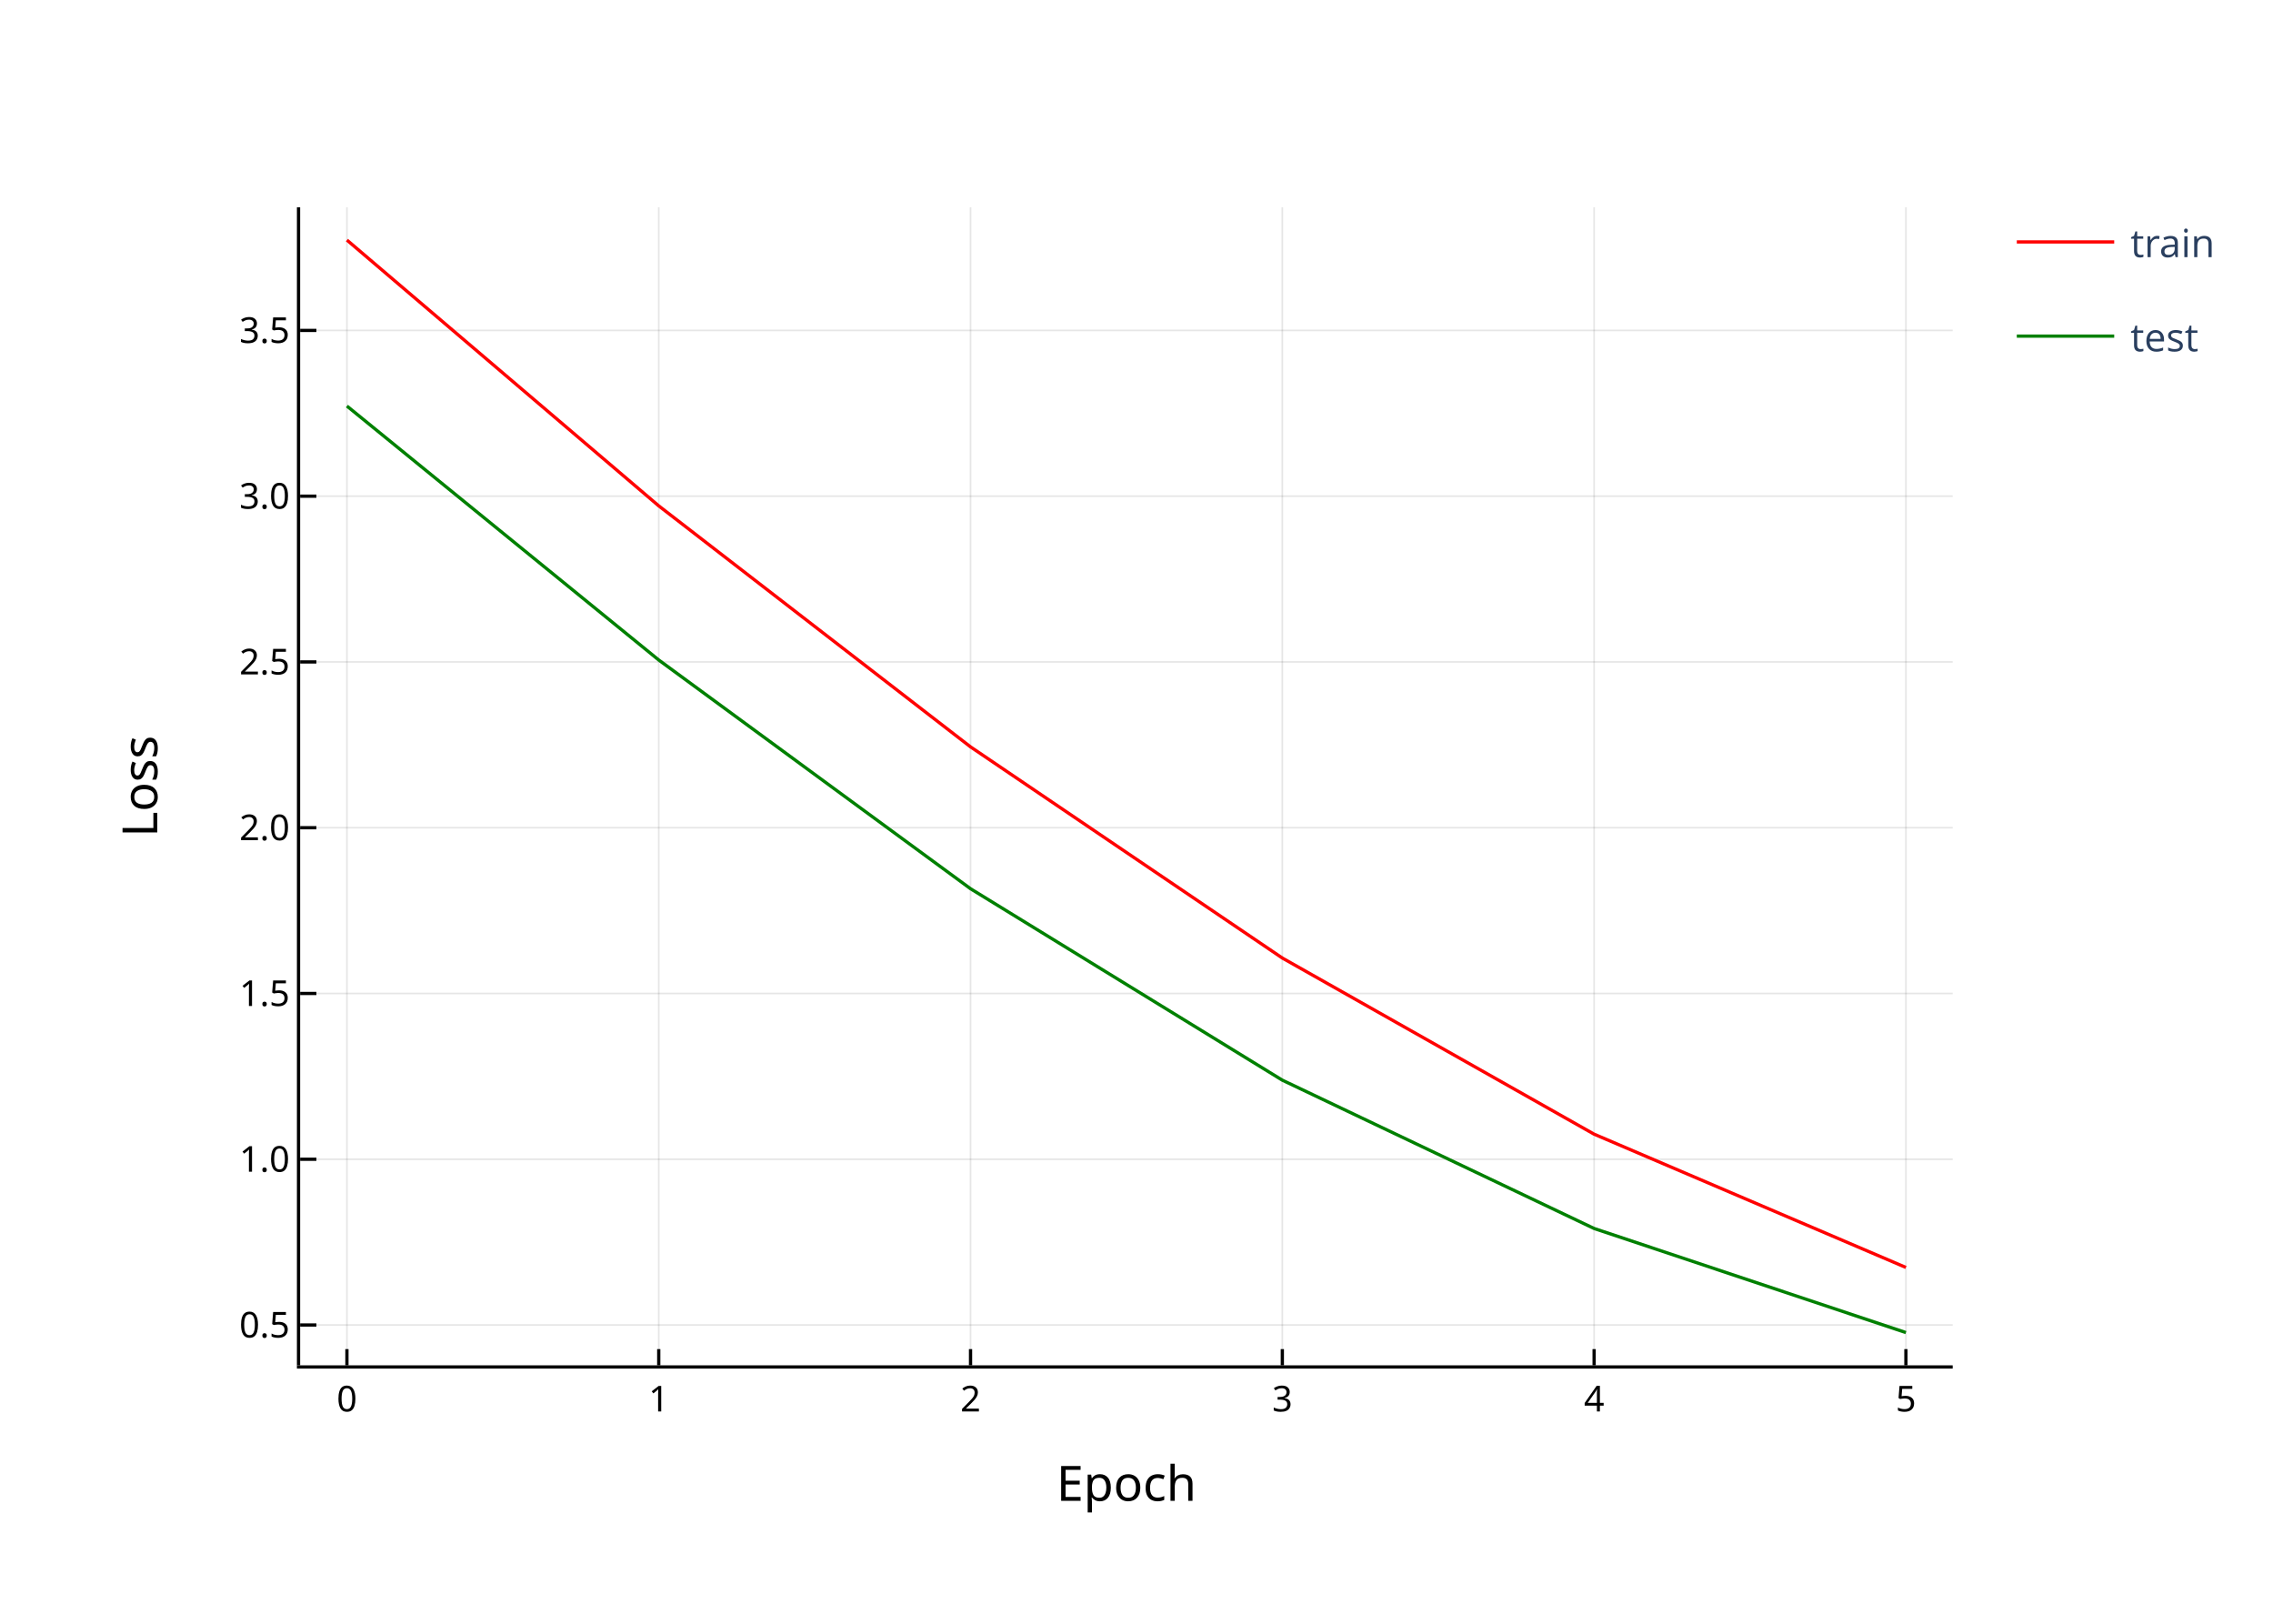
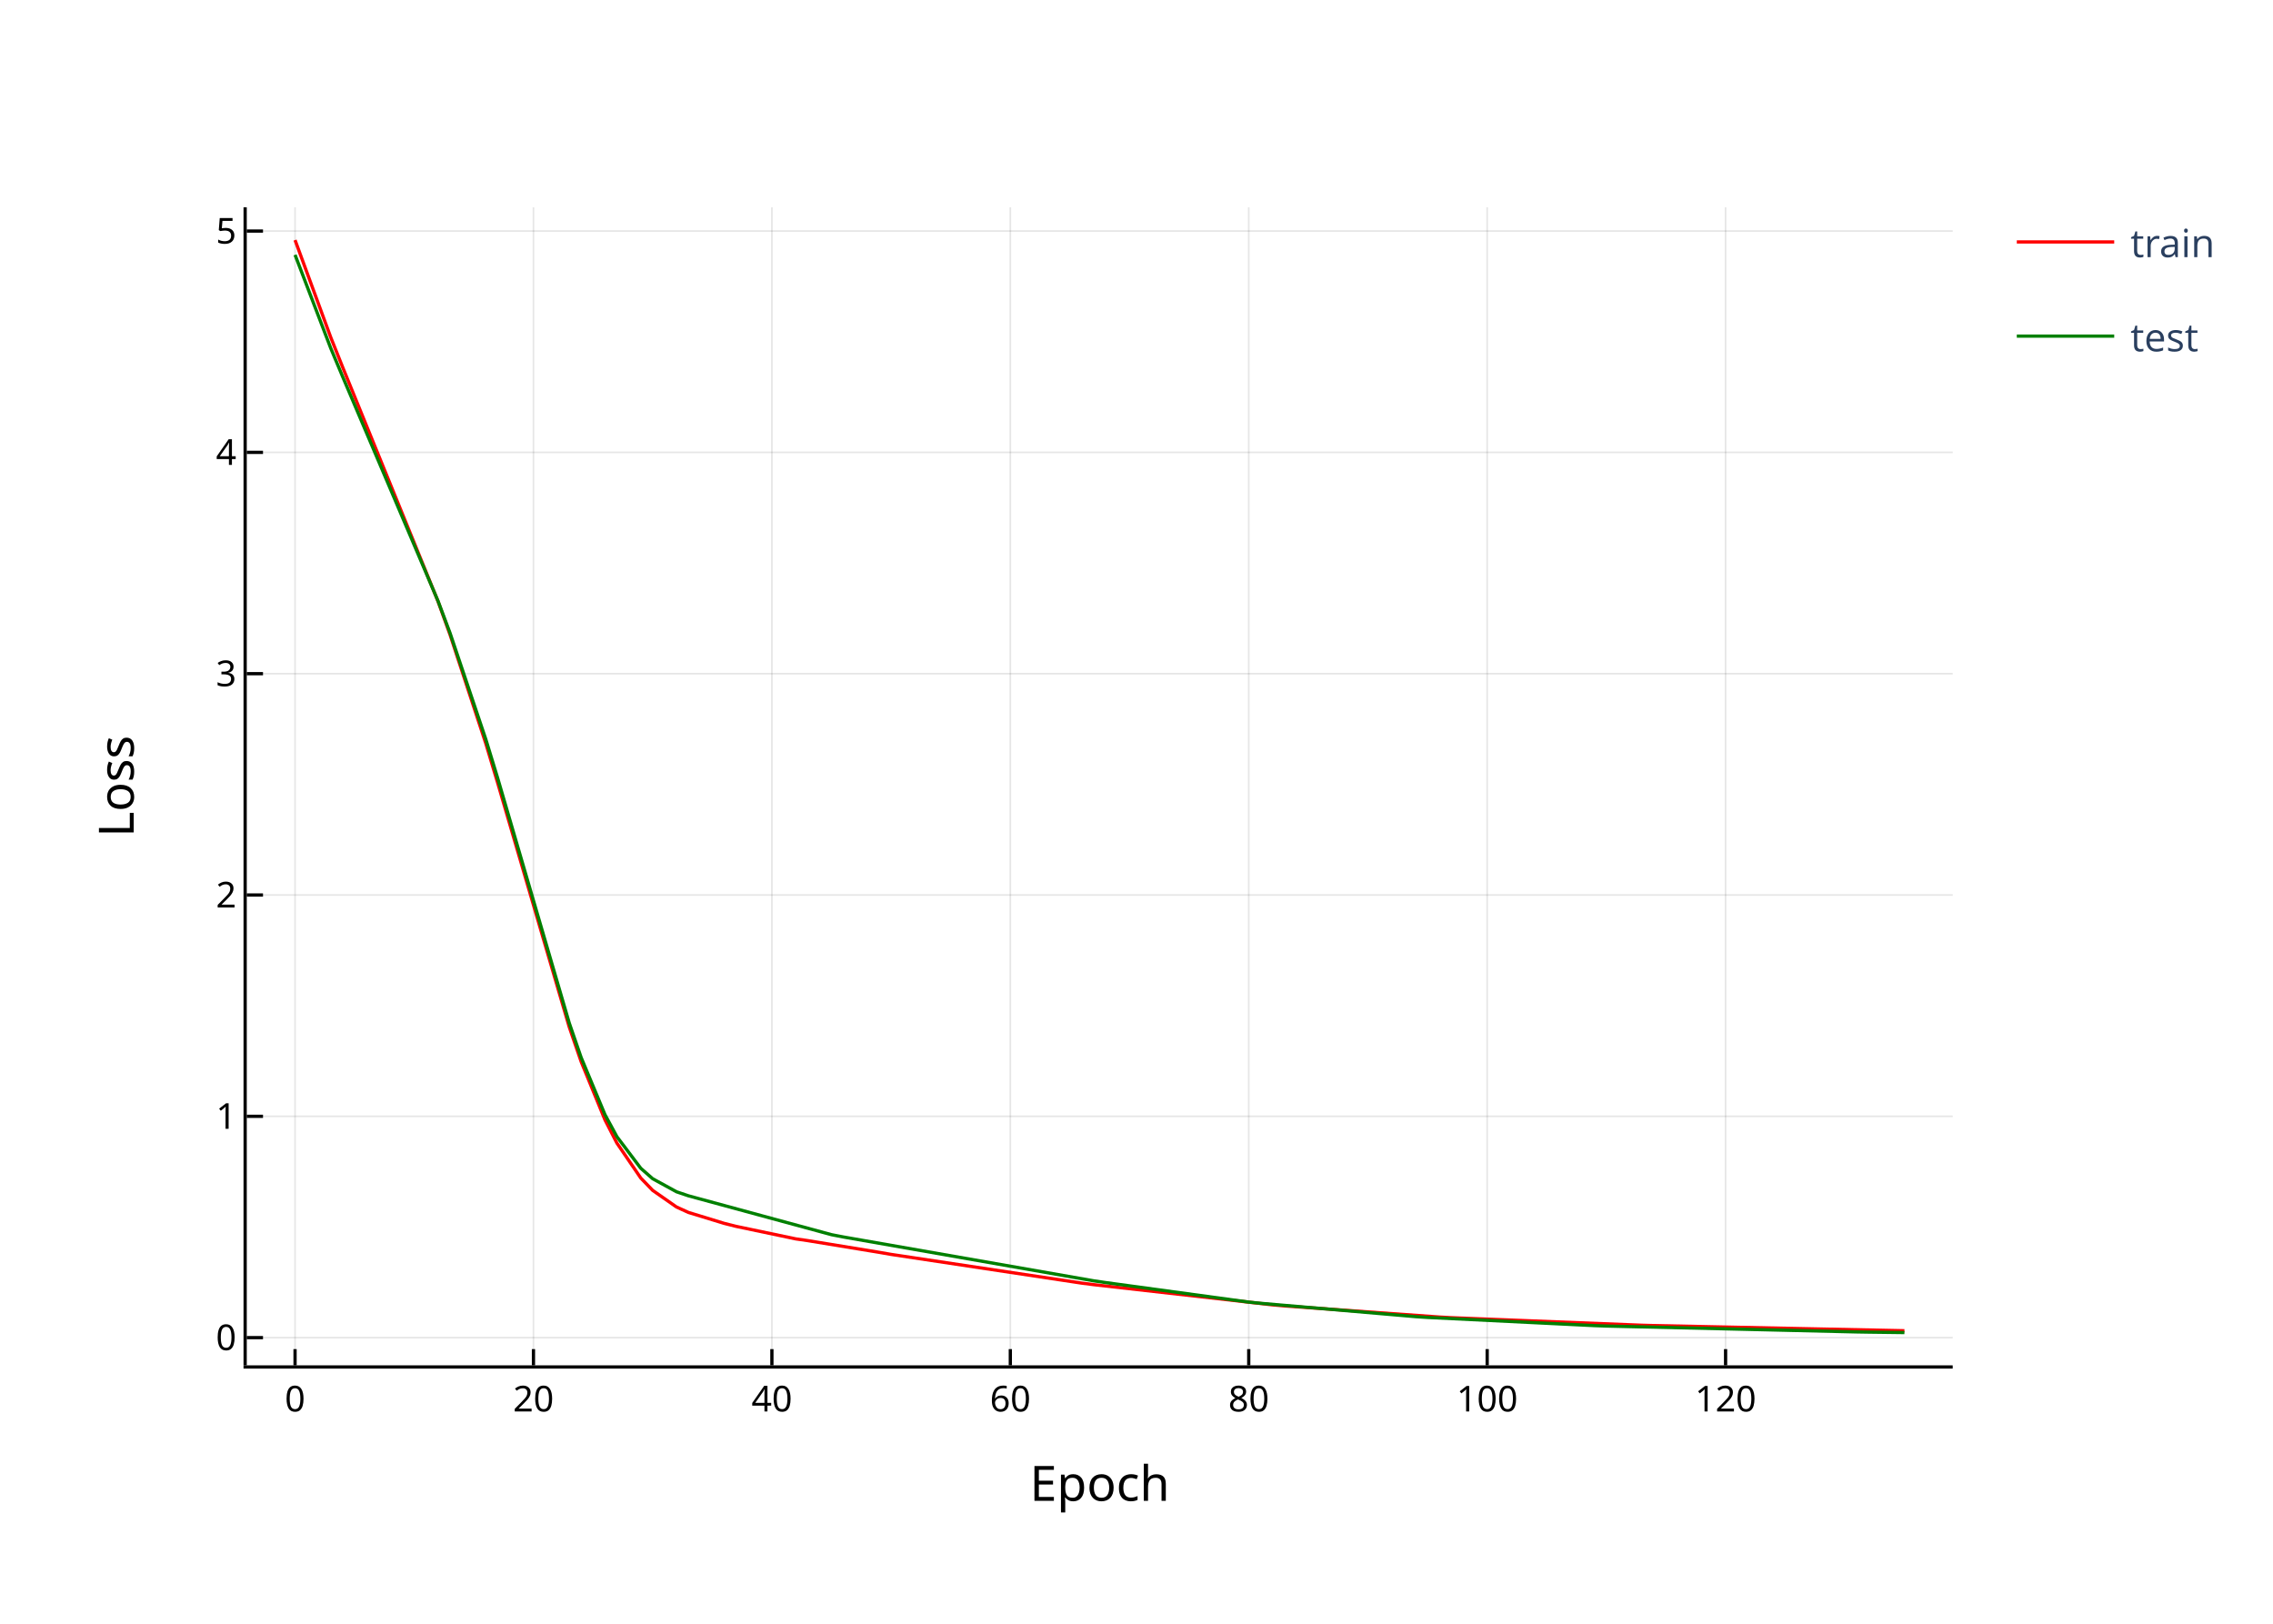
<svg xmlns="http://www.w3.org/2000/svg" class="main-svg" width="700" height="500" style="" viewBox="0 0 700 500">
  <rect x="0" y="0" width="700" height="500" style="fill: rgb(255, 255, 255); fill-opacity: 1;" />
-   <defs id="defs-24f930">
+   <defs id="defs-067831">
    <g class="clips">
-       <clipPath id="clip24f930xyplot" class="plotclip">
-         <rect width="508.918" height="356.594" />
-       </clipPath>
-       <clipPath class="axesclip" id="clip24f930x">
-         <rect x="92.44" y="0" width="508.918" height="500" />
-       </clipPath>
-       <clipPath class="axesclip" id="clip24f930y">
+       <clipPath id="clip067831xyplot" class="plotclip">
+         <rect width="525.362" height="356.594" />
+       </clipPath>
+       <clipPath class="axesclip" id="clip067831x">
+         <rect x="75.996" y="0" width="525.362" height="500" />
+       </clipPath>
+       <clipPath class="axesclip" id="clip067831y">
        <rect x="0" y="63.839" width="700" height="356.594" />
      </clipPath>
-       <clipPath class="axesclip" id="clip24f930xy">
-         <rect x="92.44" y="63.839" width="508.918" height="356.594" />
+       <clipPath class="axesclip" id="clip067831xy">
+         <rect x="75.996" y="63.839" width="525.362" height="356.594" />
      </clipPath>
    </g>
    <g class="gradients" />
  </defs>
  <g class="bglayer" />
  <g class="layer-below">
    <g class="imagelayer" />
    <g class="shapelayer" />
  </g>
  <g class="cartesianlayer">
    <g class="subplot xy">
      <g class="layer-subplot">
        <g class="shapelayer" />
        <g class="imagelayer" />
      </g>
      <g class="gridlayer">
        <g class="x">
-           <path class="xgrid crisp" transform="translate(106.8403,0)" d="M0,63.839v356.594" style="stroke: rgb(0, 0, 0); stroke-opacity: 0.1; stroke-width: 0.5px;" />
-           <path class="xgrid crisp" transform="translate(202.8703,0)" d="M0,63.839v356.594" style="stroke: rgb(0, 0, 0); stroke-opacity: 0.1; stroke-width: 0.5px;" />
-           <path class="xgrid crisp" transform="translate(298.8903,0)" d="M0,63.839v356.594" style="stroke: rgb(0, 0, 0); stroke-opacity: 0.1; stroke-width: 0.5px;" />
-           <path class="xgrid crisp" transform="translate(394.9103,0)" d="M0,63.839v356.594" style="stroke: rgb(0, 0, 0); stroke-opacity: 0.1; stroke-width: 0.5px;" />
-           <path class="xgrid crisp" transform="translate(490.9303,0)" d="M0,63.839v356.594" style="stroke: rgb(0, 0, 0); stroke-opacity: 0.1; stroke-width: 0.5px;" />
-           <path class="xgrid crisp" transform="translate(586.9503,0)" d="M0,63.839v356.594" style="stroke: rgb(0, 0, 0); stroke-opacity: 0.1; stroke-width: 0.5px;" />
+           <path class="xgrid crisp" transform="translate(90.8659,0)" d="M0,63.839v356.594" style="stroke: rgb(0, 0, 0); stroke-opacity: 0.1; stroke-width: 0.5px;" />
+           <path class="xgrid crisp" transform="translate(164.2859,0)" d="M0,63.839v356.594" style="stroke: rgb(0, 0, 0); stroke-opacity: 0.1; stroke-width: 0.5px;" />
+           <path class="xgrid crisp" transform="translate(237.7159,0)" d="M0,63.839v356.594" style="stroke: rgb(0, 0, 0); stroke-opacity: 0.1; stroke-width: 0.5px;" />
+           <path class="xgrid crisp" transform="translate(311.1459,0)" d="M0,63.839v356.594" style="stroke: rgb(0, 0, 0); stroke-opacity: 0.1; stroke-width: 0.5px;" />
+           <path class="xgrid crisp" transform="translate(384.5659,0)" d="M0,63.839v356.594" style="stroke: rgb(0, 0, 0); stroke-opacity: 0.1; stroke-width: 0.5px;" />
+           <path class="xgrid crisp" transform="translate(457.9959,0)" d="M0,63.839v356.594" style="stroke: rgb(0, 0, 0); stroke-opacity: 0.1; stroke-width: 0.5px;" />
+           <path class="xgrid crisp" transform="translate(531.4159,0)" d="M0,63.839v356.594" style="stroke: rgb(0, 0, 0); stroke-opacity: 0.1; stroke-width: 0.5px;" />
        </g>
        <g class="y">
-           <path class="ygrid crisp" transform="translate(0,408.0086)" d="M92.44,0h508.918" style="stroke: rgb(0, 0, 0); stroke-opacity: 0.1; stroke-width: 0.5px;" />
-           <path class="ygrid crisp" transform="translate(0,356.9686)" d="M92.44,0h508.918" style="stroke: rgb(0, 0, 0); stroke-opacity: 0.1; stroke-width: 0.5px;" />
-           <path class="ygrid crisp" transform="translate(0,305.9186)" d="M92.44,0h508.918" style="stroke: rgb(0, 0, 0); stroke-opacity: 0.1; stroke-width: 0.5px;" />
-           <path class="ygrid crisp" transform="translate(0,254.8786)" d="M92.44,0h508.918" style="stroke: rgb(0, 0, 0); stroke-opacity: 0.1; stroke-width: 0.5px;" />
-           <path class="ygrid crisp" transform="translate(0,203.8286)" d="M92.44,0h508.918" style="stroke: rgb(0, 0, 0); stroke-opacity: 0.1; stroke-width: 0.5px;" />
-           <path class="ygrid crisp" transform="translate(0,152.7886)" d="M92.44,0h508.918" style="stroke: rgb(0, 0, 0); stroke-opacity: 0.1; stroke-width: 0.5px;" />
-           <path class="ygrid crisp" transform="translate(0,101.7486)" d="M92.44,0h508.918" style="stroke: rgb(0, 0, 0); stroke-opacity: 0.1; stroke-width: 0.5px;" />
+           <path class="ygrid crisp" transform="translate(0,411.8986)" d="M75.996,0h525.362" style="stroke: rgb(0, 0, 0); stroke-opacity: 0.1; stroke-width: 0.5px;" />
+           <path class="ygrid crisp" transform="translate(0,343.7486)" d="M75.996,0h525.362" style="stroke: rgb(0, 0, 0); stroke-opacity: 0.1; stroke-width: 0.5px;" />
+           <path class="ygrid crisp" transform="translate(0,275.5986)" d="M75.996,0h525.362" style="stroke: rgb(0, 0, 0); stroke-opacity: 0.1; stroke-width: 0.5px;" />
+           <path class="ygrid crisp" transform="translate(0,207.4486)" d="M75.996,0h525.362" style="stroke: rgb(0, 0, 0); stroke-opacity: 0.1; stroke-width: 0.5px;" />
+           <path class="ygrid crisp" transform="translate(0,139.2986)" d="M75.996,0h525.362" style="stroke: rgb(0, 0, 0); stroke-opacity: 0.1; stroke-width: 0.5px;" />
+           <path class="ygrid crisp" transform="translate(0,71.14858)" d="M75.996,0h525.362" style="stroke: rgb(0, 0, 0); stroke-opacity: 0.1; stroke-width: 0.5px;" />
        </g>
      </g>
      <g class="zerolinelayer" />
      <path class="xlines-below" />
      <path class="ylines-below" />
      <g class="overlines-below" />
      <g class="xaxislayer-below" />
      <g class="yaxislayer-below" />
      <g class="overaxes-below" />
-       <g class="plot" transform="translate(92.44034,63.83858)" clip-path="url('#clip24f930xyplot')">
+       <g class="plot" transform="translate(75.9959,63.83858)" clip-path="url('#clip067831xyplot')">
        <g class="scatterlayer mlayer">
-           <g class="trace scatter trace0d8065" style="stroke-miterlimit: 2; opacity: 1;">
+           <g class="trace scatter trace6ccb11" style="stroke-miterlimit: 2; opacity: 1;">
            <g class="fills" />
            <g class="errorbars" />
            <g class="lines">
-               <path class="js-line" d="M14.4,10.09L110.43,91.94L206.45,166.15L302.47,231.17L398.49,285.41L494.51,326.45" style="vector-effect: non-scaling-stroke; fill: none; stroke: rgb(255, 0, 0); stroke-opacity: 1; stroke-width: 1px; opacity: 1;" />
+               <path class="js-line" d="M14.87,10.09L25.88,40.08L29.55,49.28L58.92,121.4L62.6,131.59L73.61,165.09L77.28,177.28L99.31,252.41L102.98,263.08L110.32,281.02L113.99,288.16L121.34,298.91L125.01,302.72L132.35,307.84L136.02,309.51L147.04,312.88L150.71,313.8L169.06,317.65L172.73,318.18L194.76,321.79L198.43,322.43L257.17,331.28L260.85,331.75L315.91,337.97L319.59,338.3L367.31,341.72L370.98,341.92L429.73,344.25L433.4,344.35L510.49,345.93" style="vector-effect: non-scaling-stroke; fill: none; stroke: rgb(255, 0, 0); stroke-opacity: 1; stroke-width: 1px; opacity: 1;" />
            </g>
            <g class="points" />
            <g class="text" />
          </g>
-           <g class="trace scatter trace7a4478" style="stroke-miterlimit: 2; opacity: 1;">
+           <g class="trace scatter tracecf8899" style="stroke-miterlimit: 2; opacity: 1;">
            <g class="fills" />
            <g class="errorbars" />
            <g class="lines">
-               <path class="js-line" d="M14.4,61.2L110.43,139.4L206.45,209.83L302.47,268.78L398.49,314.45L494.51,346.5" style="vector-effect: non-scaling-stroke; fill: none; stroke: rgb(0, 128, 0); stroke-opacity: 1; stroke-width: 1px; opacity: 1;" />
+               <path class="js-line" d="M14.87,14.64L25.88,43.44L29.55,52.21L58.92,121.29L62.6,131.09L73.61,163.8L77.28,175.81L99.31,251.17L102.98,261.81L110.32,279.41L113.99,286.18L121.34,295.91L125.01,299.13L132.35,303.15L136.02,304.39L180.08,316.36L183.75,317.07L260.85,330.57L264.52,331.11L308.57,337.12L312.24,337.49L359.97,341.6L363.64,341.84L415.04,344.36L418.71,344.49L495.81,346.3L499.48,346.36L510.49,346.5" style="vector-effect: non-scaling-stroke; fill: none; stroke: rgb(0, 128, 0); stroke-opacity: 1; stroke-width: 1px; opacity: 1;" />
            </g>
            <g class="points" />
            <g class="text" />
          </g>
        </g>
      </g>
      <g class="overplot" />
-       <path class="xlines-above crisp" d="M91.44,420.932H601.358" style="fill: none; stroke-width: 1px; stroke: rgb(0, 0, 0); stroke-opacity: 1;" />
-       <path class="ylines-above crisp" d="M91.94,63.839V420.432" style="fill: none; stroke-width: 1px; stroke: rgb(0, 0, 0); stroke-opacity: 1;" />
+       <path class="xlines-above crisp" d="M74.996,420.932H601.358" style="fill: none; stroke-width: 1px; stroke: rgb(0, 0, 0); stroke-opacity: 1;" />
+       <path class="ylines-above crisp" d="M75.496,63.839V420.432" style="fill: none; stroke-width: 1px; stroke: rgb(0, 0, 0); stroke-opacity: 1;" />
      <g class="overlines-above" />
      <g class="xaxislayer-above">
-         <path class="xtick ticks crisp" d="M0,420.432v-5" transform="translate(106.8403,0)" style="stroke: rgb(0, 0, 0); stroke-opacity: 1; stroke-width: 1px;" />
-         <path class="xtick ticks crisp" d="M0,420.432v-5" transform="translate(202.8703,0)" style="stroke: rgb(0, 0, 0); stroke-opacity: 1; stroke-width: 1px;" />
-         <path class="xtick ticks crisp" d="M0,420.432v-5" transform="translate(298.8903,0)" style="stroke: rgb(0, 0, 0); stroke-opacity: 1; stroke-width: 1px;" />
-         <path class="xtick ticks crisp" d="M0,420.432v-5" transform="translate(394.9103,0)" style="stroke: rgb(0, 0, 0); stroke-opacity: 1; stroke-width: 1px;" />
-         <path class="xtick ticks crisp" d="M0,420.432v-5" transform="translate(490.9303,0)" style="stroke: rgb(0, 0, 0); stroke-opacity: 1; stroke-width: 1px;" />
-         <path class="xtick ticks crisp" d="M0,420.432v-5" transform="translate(586.9503,0)" style="stroke: rgb(0, 0, 0); stroke-opacity: 1; stroke-width: 1px;" />
-         <g class="xtick">
-           <text text-anchor="middle" x="0" y="434.632" transform="translate(106.8403,0)" style="font-family: sans-serif; font-size: 11px; fill: rgb(0, 0, 0); fill-opacity: 1; white-space: pre;">0</text>
-         </g>
-         <g class="xtick">
-           <text text-anchor="middle" x="0" y="434.632" transform="translate(202.8703,0)" style="font-family: sans-serif; font-size: 11px; fill: rgb(0, 0, 0); fill-opacity: 1; white-space: pre;">1</text>
-         </g>
-         <g class="xtick">
-           <text text-anchor="middle" x="0" y="434.632" transform="translate(298.8903,0)" style="font-family: sans-serif; font-size: 11px; fill: rgb(0, 0, 0); fill-opacity: 1; white-space: pre;">2</text>
-         </g>
-         <g class="xtick">
-           <text text-anchor="middle" x="0" y="434.632" transform="translate(394.9103,0)" style="font-family: sans-serif; font-size: 11px; fill: rgb(0, 0, 0); fill-opacity: 1; white-space: pre;">3</text>
-         </g>
-         <g class="xtick">
-           <text text-anchor="middle" x="0" y="434.632" transform="translate(490.9303,0)" style="font-family: sans-serif; font-size: 11px; fill: rgb(0, 0, 0); fill-opacity: 1; white-space: pre;">4</text>
-         </g>
-         <g class="xtick">
-           <text text-anchor="middle" x="0" y="434.632" transform="translate(586.9503,0)" style="font-family: sans-serif; font-size: 11px; fill: rgb(0, 0, 0); fill-opacity: 1; white-space: pre;">5</text>
+         <path class="xtick ticks crisp" d="M0,420.432v-5" transform="translate(90.8659,0)" style="stroke: rgb(0, 0, 0); stroke-opacity: 1; stroke-width: 1px;" />
+         <path class="xtick ticks crisp" d="M0,420.432v-5" transform="translate(164.2859,0)" style="stroke: rgb(0, 0, 0); stroke-opacity: 1; stroke-width: 1px;" />
+         <path class="xtick ticks crisp" d="M0,420.432v-5" transform="translate(237.7159,0)" style="stroke: rgb(0, 0, 0); stroke-opacity: 1; stroke-width: 1px;" />
+         <path class="xtick ticks crisp" d="M0,420.432v-5" transform="translate(311.1459,0)" style="stroke: rgb(0, 0, 0); stroke-opacity: 1; stroke-width: 1px;" />
+         <path class="xtick ticks crisp" d="M0,420.432v-5" transform="translate(384.5659,0)" style="stroke: rgb(0, 0, 0); stroke-opacity: 1; stroke-width: 1px;" />
+         <path class="xtick ticks crisp" d="M0,420.432v-5" transform="translate(457.9959,0)" style="stroke: rgb(0, 0, 0); stroke-opacity: 1; stroke-width: 1px;" />
+         <path class="xtick ticks crisp" d="M0,420.432v-5" transform="translate(531.4159,0)" style="stroke: rgb(0, 0, 0); stroke-opacity: 1; stroke-width: 1px;" />
+         <g class="xtick">
+           <text text-anchor="middle" x="0" y="434.632" transform="translate(90.8659,0)" style="font-family: sans-serif; font-size: 11px; fill: rgb(0, 0, 0); fill-opacity: 1; white-space: pre;">0</text>
+         </g>
+         <g class="xtick">
+           <text text-anchor="middle" x="0" y="434.632" transform="translate(164.2859,0)" style="font-family: sans-serif; font-size: 11px; fill: rgb(0, 0, 0); fill-opacity: 1; white-space: pre;">20</text>
+         </g>
+         <g class="xtick">
+           <text text-anchor="middle" x="0" y="434.632" transform="translate(237.7159,0)" style="font-family: sans-serif; font-size: 11px; fill: rgb(0, 0, 0); fill-opacity: 1; white-space: pre;">40</text>
+         </g>
+         <g class="xtick">
+           <text text-anchor="middle" x="0" y="434.632" transform="translate(311.1459,0)" style="font-family: sans-serif; font-size: 11px; fill: rgb(0, 0, 0); fill-opacity: 1; white-space: pre;">60</text>
+         </g>
+         <g class="xtick">
+           <text text-anchor="middle" x="0" y="434.632" transform="translate(384.5659,0)" style="font-family: sans-serif; font-size: 11px; fill: rgb(0, 0, 0); fill-opacity: 1; white-space: pre;">80</text>
+         </g>
+         <g class="xtick">
+           <text text-anchor="middle" x="0" y="434.632" transform="translate(457.9959,0)" style="font-family: sans-serif; font-size: 11px; fill: rgb(0, 0, 0); fill-opacity: 1; white-space: pre;">100</text>
+         </g>
+         <g class="xtick">
+           <text text-anchor="middle" x="0" y="434.632" transform="translate(531.4159,0)" style="font-family: sans-serif; font-size: 11px; fill: rgb(0, 0, 0); fill-opacity: 1; white-space: pre;">120</text>
        </g>
      </g>
      <g class="yaxislayer-above">
-         <path class="ytick ticks crisp" d="M92.44,0h5" transform="translate(0,408.0086)" style="stroke: rgb(0, 0, 0); stroke-opacity: 1; stroke-width: 1px;" />
-         <path class="ytick ticks crisp" d="M92.44,0h5" transform="translate(0,356.9686)" style="stroke: rgb(0, 0, 0); stroke-opacity: 1; stroke-width: 1px;" />
-         <path class="ytick ticks crisp" d="M92.44,0h5" transform="translate(0,305.9186)" style="stroke: rgb(0, 0, 0); stroke-opacity: 1; stroke-width: 1px;" />
-         <path class="ytick ticks crisp" d="M92.44,0h5" transform="translate(0,254.8786)" style="stroke: rgb(0, 0, 0); stroke-opacity: 1; stroke-width: 1px;" />
-         <path class="ytick ticks crisp" d="M92.44,0h5" transform="translate(0,203.8286)" style="stroke: rgb(0, 0, 0); stroke-opacity: 1; stroke-width: 1px;" />
-         <path class="ytick ticks crisp" d="M92.44,0h5" transform="translate(0,152.7886)" style="stroke: rgb(0, 0, 0); stroke-opacity: 1; stroke-width: 1px;" />
-         <path class="ytick ticks crisp" d="M92.44,0h5" transform="translate(0,101.7486)" style="stroke: rgb(0, 0, 0); stroke-opacity: 1; stroke-width: 1px;" />
-         <g class="ytick">
-           <text text-anchor="end" x="89.24" y="3.85" transform="translate(0,408.0086)" style="font-family: sans-serif; font-size: 11px; fill: rgb(0, 0, 0); fill-opacity: 1; white-space: pre;">0.5</text>
-         </g>
-         <g class="ytick">
-           <text text-anchor="end" x="89.24" y="3.85" transform="translate(0,356.9686)" style="font-family: sans-serif; font-size: 11px; fill: rgb(0, 0, 0); fill-opacity: 1; white-space: pre;">1.0</text>
-         </g>
-         <g class="ytick">
-           <text text-anchor="end" x="89.24" y="3.85" transform="translate(0,305.9186)" style="font-family: sans-serif; font-size: 11px; fill: rgb(0, 0, 0); fill-opacity: 1; white-space: pre;">1.5</text>
-         </g>
-         <g class="ytick">
-           <text text-anchor="end" x="89.24" y="3.85" transform="translate(0,254.8786)" style="font-family: sans-serif; font-size: 11px; fill: rgb(0, 0, 0); fill-opacity: 1; white-space: pre;">2.0</text>
-         </g>
-         <g class="ytick">
-           <text text-anchor="end" x="89.24" y="3.85" transform="translate(0,203.8286)" style="font-family: sans-serif; font-size: 11px; fill: rgb(0, 0, 0); fill-opacity: 1; white-space: pre;">2.5</text>
-         </g>
-         <g class="ytick">
-           <text text-anchor="end" x="89.24" y="3.85" transform="translate(0,152.7886)" style="font-family: sans-serif; font-size: 11px; fill: rgb(0, 0, 0); fill-opacity: 1; white-space: pre;">3.0</text>
-         </g>
-         <g class="ytick">
-           <text text-anchor="end" x="89.24" y="3.85" transform="translate(0,101.7486)" style="font-family: sans-serif; font-size: 11px; fill: rgb(0, 0, 0); fill-opacity: 1; white-space: pre;">3.5</text>
+         <path class="ytick ticks crisp" d="M75.996,0h5" transform="translate(0,411.8986)" style="stroke: rgb(0, 0, 0); stroke-opacity: 1; stroke-width: 1px;" />
+         <path class="ytick ticks crisp" d="M75.996,0h5" transform="translate(0,343.7486)" style="stroke: rgb(0, 0, 0); stroke-opacity: 1; stroke-width: 1px;" />
+         <path class="ytick ticks crisp" d="M75.996,0h5" transform="translate(0,275.5986)" style="stroke: rgb(0, 0, 0); stroke-opacity: 1; stroke-width: 1px;" />
+         <path class="ytick ticks crisp" d="M75.996,0h5" transform="translate(0,207.4486)" style="stroke: rgb(0, 0, 0); stroke-opacity: 1; stroke-width: 1px;" />
+         <path class="ytick ticks crisp" d="M75.996,0h5" transform="translate(0,139.2986)" style="stroke: rgb(0, 0, 0); stroke-opacity: 1; stroke-width: 1px;" />
+         <path class="ytick ticks crisp" d="M75.996,0h5" transform="translate(0,71.14858)" style="stroke: rgb(0, 0, 0); stroke-opacity: 1; stroke-width: 1px;" />
+         <g class="ytick">
+           <text text-anchor="end" x="72.796" y="3.85" transform="translate(0,411.8986)" style="font-family: sans-serif; font-size: 11px; fill: rgb(0, 0, 0); fill-opacity: 1; white-space: pre;">0</text>
+         </g>
+         <g class="ytick">
+           <text text-anchor="end" x="72.796" y="3.85" transform="translate(0,343.7486)" style="font-family: sans-serif; font-size: 11px; fill: rgb(0, 0, 0); fill-opacity: 1; white-space: pre;">1</text>
+         </g>
+         <g class="ytick">
+           <text text-anchor="end" x="72.796" y="3.85" transform="translate(0,275.5986)" style="font-family: sans-serif; font-size: 11px; fill: rgb(0, 0, 0); fill-opacity: 1; white-space: pre;">2</text>
+         </g>
+         <g class="ytick">
+           <text text-anchor="end" x="72.796" y="3.85" transform="translate(0,207.4486)" style="font-family: sans-serif; font-size: 11px; fill: rgb(0, 0, 0); fill-opacity: 1; white-space: pre;">3</text>
+         </g>
+         <g class="ytick">
+           <text text-anchor="end" x="72.796" y="3.85" transform="translate(0,139.2986)" style="font-family: sans-serif; font-size: 11px; fill: rgb(0, 0, 0); fill-opacity: 1; white-space: pre;">4</text>
+         </g>
+         <g class="ytick">
+           <text text-anchor="end" x="72.796" y="3.85" transform="translate(0,71.14858)" style="font-family: sans-serif; font-size: 11px; fill: rgb(0, 0, 0); fill-opacity: 1; white-space: pre;">5</text>
        </g>
      </g>
      <g class="overaxes-above" />
    </g>
  </g>
  <g class="polarlayer" />
  <g class="ternarylayer" />
  <g class="geolayer" />
  <g class="funnelarealayer" />
  <g class="pielayer" />
  <g class="treemaplayer" />
  <g class="sunburstlayer" />
  <g class="glimages" />
-   <defs id="topdefs-24f930">
+   <defs id="topdefs-067831">
    <g class="clips" />
-     <clipPath id="legend24f930">
+     <clipPath id="legend067831">
      <rect width="72" height="58" x="0" y="0" />
    </clipPath>
  </defs>
  <g class="layer-above">
    <g class="imagelayer" />
    <g class="shapelayer" />
  </g>
  <g class="infolayer">
    <g class="legend" pointer-events="all" transform="translate(616.1,60)">
      <rect class="bg" shape-rendering="crispEdges" style="stroke: rgb(68, 68, 68); stroke-opacity: 1; fill: rgb(255, 255, 255); fill-opacity: 1; stroke-width: 0px;" width="72" height="58" x="0" y="0" />
-       <g class="scrollbox" transform="" clip-path="url('#legend24f930')">
+       <g class="scrollbox" transform="" clip-path="url('#legend067831')">
        <g class="groups" transform="">
          <g class="traces" transform="translate(0,14.5)" style="opacity: 1;">
            <text class="legendtext" text-anchor="start" x="40" y="4.68" style="font-family: 'Open Sans', verdana, arial, sans-serif; font-size: 12px; fill: rgb(42, 63, 95); fill-opacity: 1; white-space: pre;">train</text>
            <g class="layers" style="opacity: 1;">
              <g class="legendfill" />
              <g class="legendlines">
                <path class="js-line" d="M5,0h30" style="fill: none; stroke: rgb(255, 0, 0); stroke-opacity: 1; stroke-width: 1px;" />
              </g>
              <g class="legendsymbols">
                <g class="legendpoints" />
              </g>
            </g>
            <rect class="legendtoggle" x="0" y="-9.5" width="66.219" height="19" style="fill: rgb(0, 0, 0); fill-opacity: 0;" />
          </g>
        </g>
        <g class="groups" transform="translate(0,10)">
          <g class="traces" transform="translate(0,33.5)" style="opacity: 1;">
            <text class="legendtext" text-anchor="start" x="40" y="4.68" style="font-family: 'Open Sans', verdana, arial, sans-serif; font-size: 12px; fill: rgb(42, 63, 95); fill-opacity: 1; white-space: pre;">test</text>
            <g class="layers" style="opacity: 1;">
              <g class="legendfill" />
              <g class="legendlines">
                <path class="js-line" d="M5,0h30" style="fill: none; stroke: rgb(0, 128, 0); stroke-opacity: 1; stroke-width: 1px;" />
              </g>
              <g class="legendsymbols">
                <g class="legendpoints" />
              </g>
            </g>
            <rect class="legendtoggle" x="0" y="-9.5" width="66.219" height="19" style="fill: rgb(0, 0, 0); fill-opacity: 0;" />
          </g>
        </g>
      </g>
      <rect class="scrollbar" rx="20" ry="3" width="0" height="0" style="fill: rgb(128, 139, 164); fill-opacity: 1;" x="0" y="0" />
    </g>
    <g class="g-gtitle" />
    <g class="g-xtitle">
-       <text class="xtitle" x="346.899" y="462.141" text-anchor="middle" style="font-family: sans-serif; font-size: 15px; fill: rgb(0, 0, 0); opacity: 1; font-weight: normal; white-space: pre;">Epoch</text>
+       <text class="xtitle" x="338.677" y="462.141" text-anchor="middle" style="font-family: sans-serif; font-size: 15px; fill: rgb(0, 0, 0); opacity: 1; font-weight: normal; white-space: pre;">Epoch</text>
    </g>
    <g class="g-ytitle">
-       <text class="ytitle" transform="rotate(-90,48.4375,242.1354)" x="48.438" y="242.135" text-anchor="middle" style="font-family: sans-serif; font-size: 15px; fill: rgb(0, 0, 0); opacity: 1; font-weight: normal; white-space: pre;">Loss</text>
+       <text class="ytitle" transform="rotate(-90,41.17188,242.1354)" x="41.172" y="242.135" text-anchor="middle" style="font-family: sans-serif; font-size: 15px; fill: rgb(0, 0, 0); opacity: 1; font-weight: normal; white-space: pre;">Loss</text>
    </g>
  </g>
</svg>
